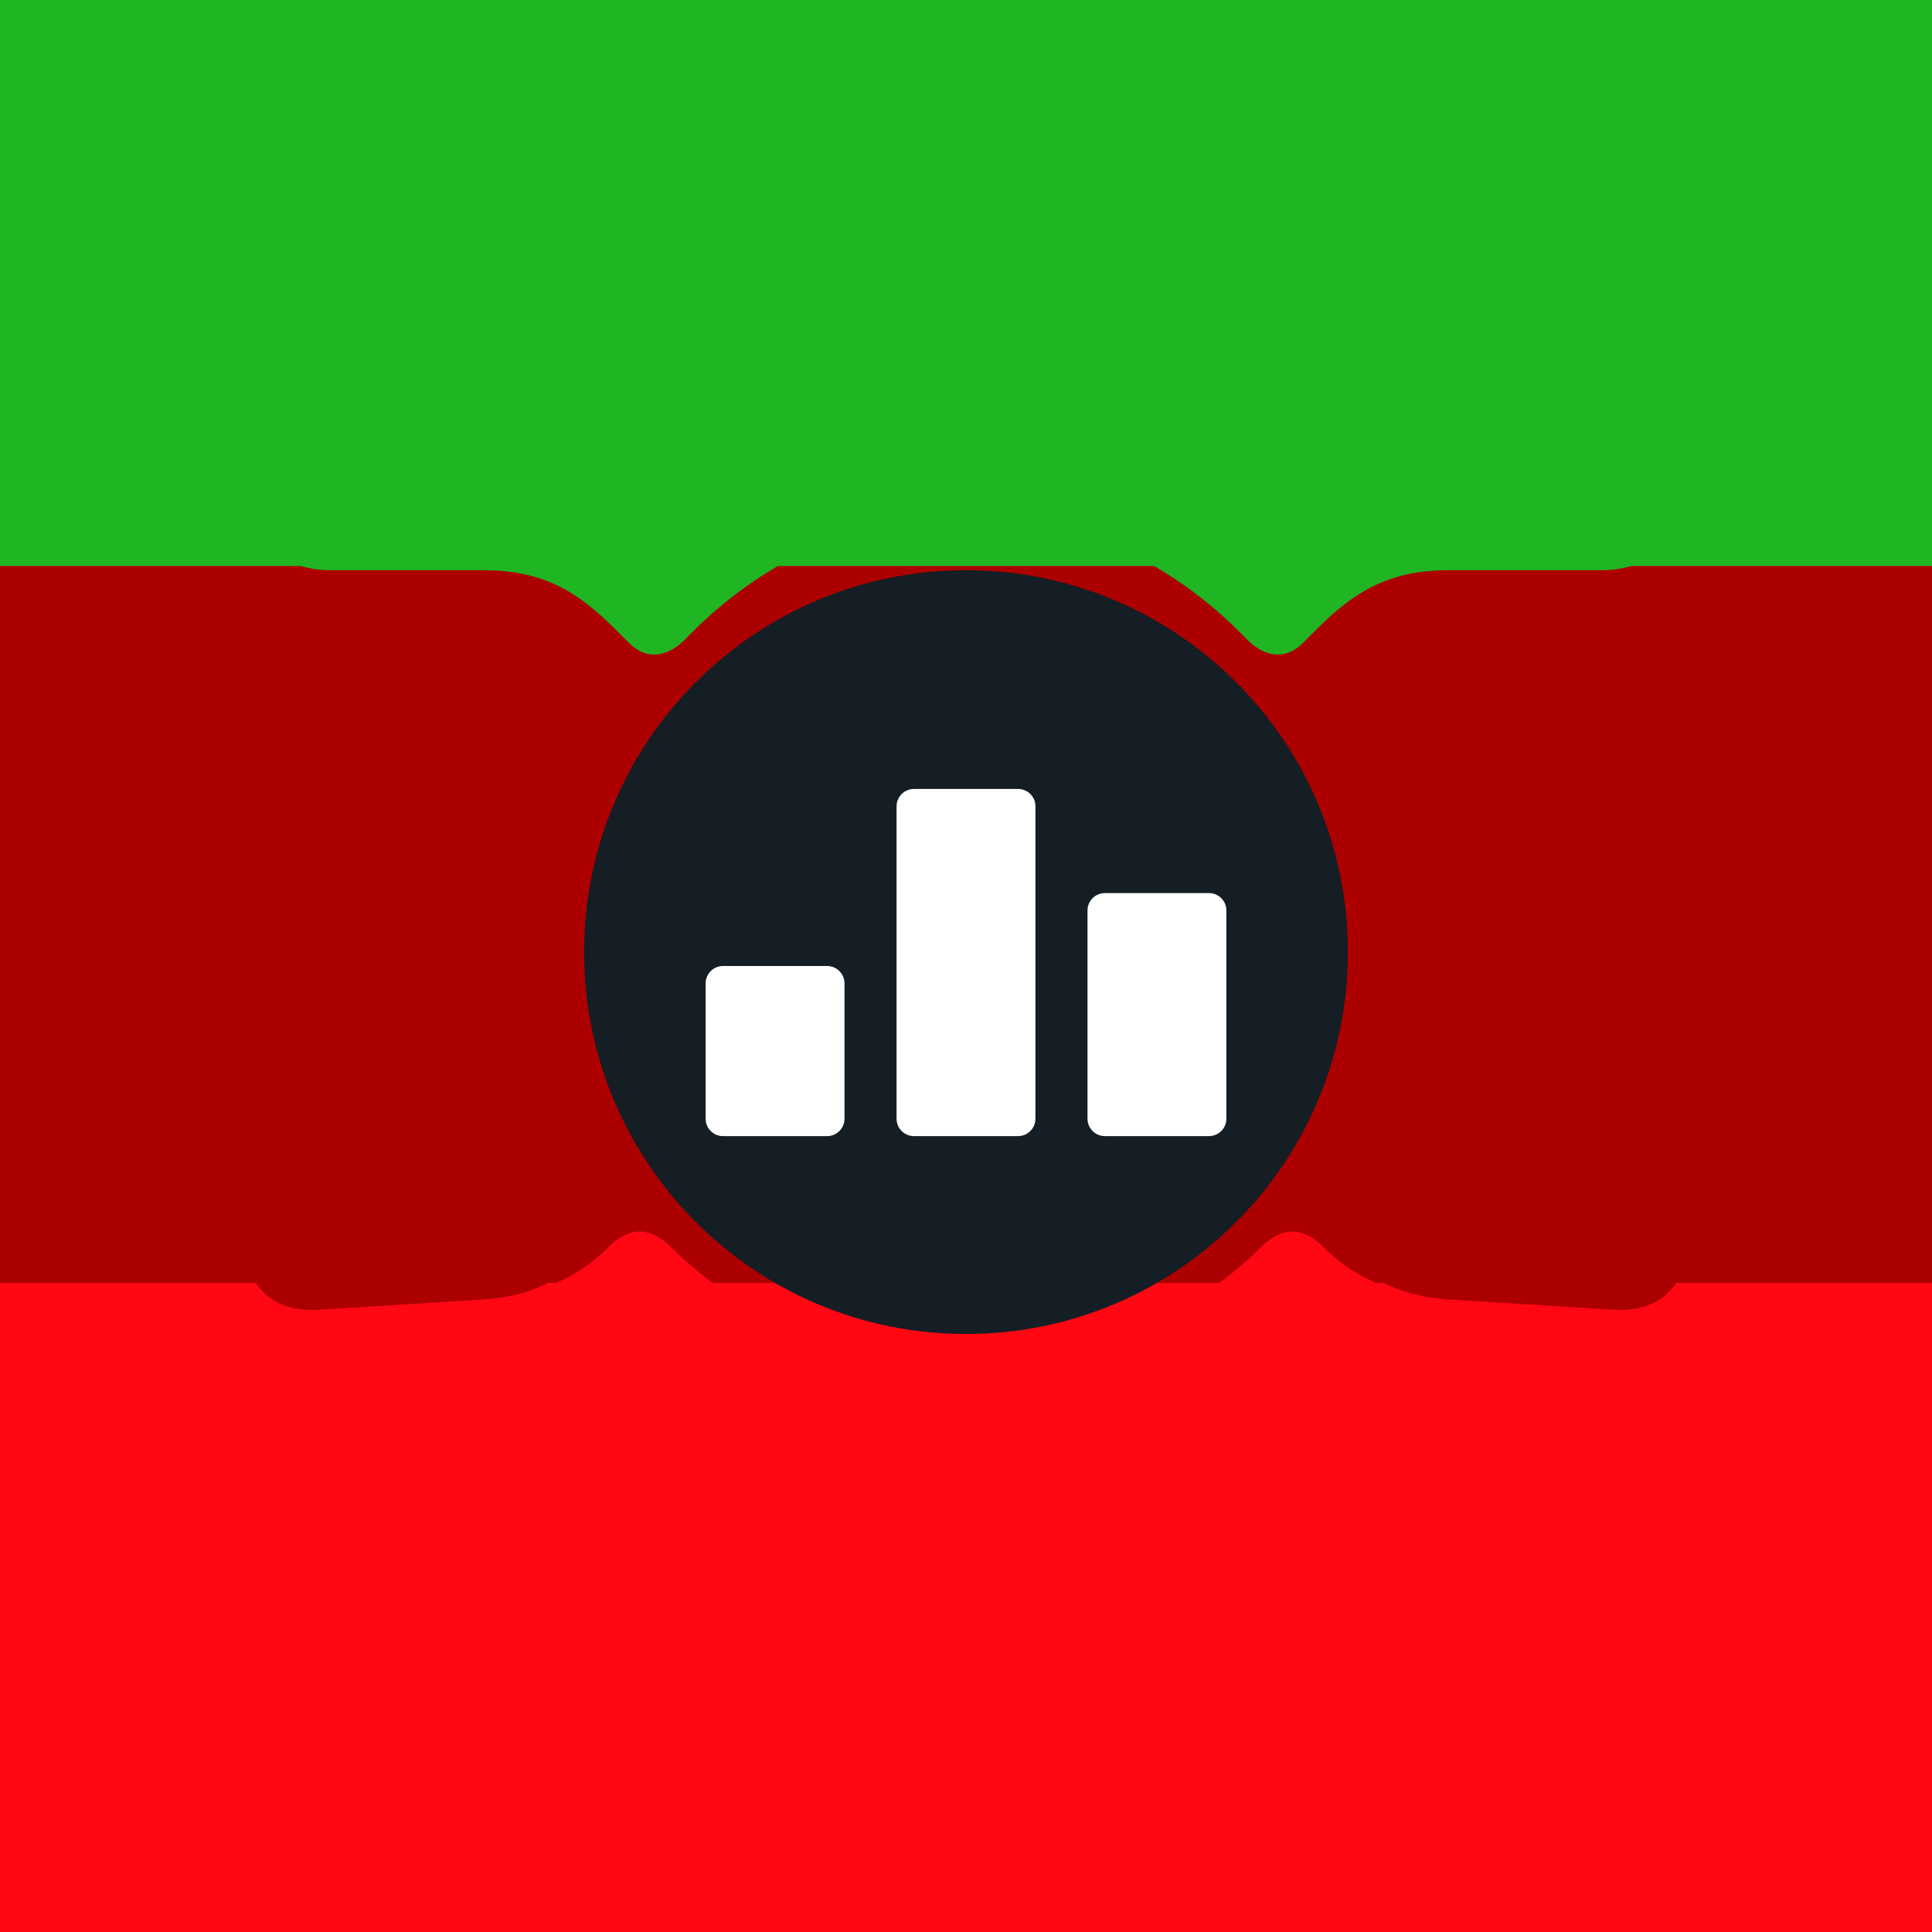
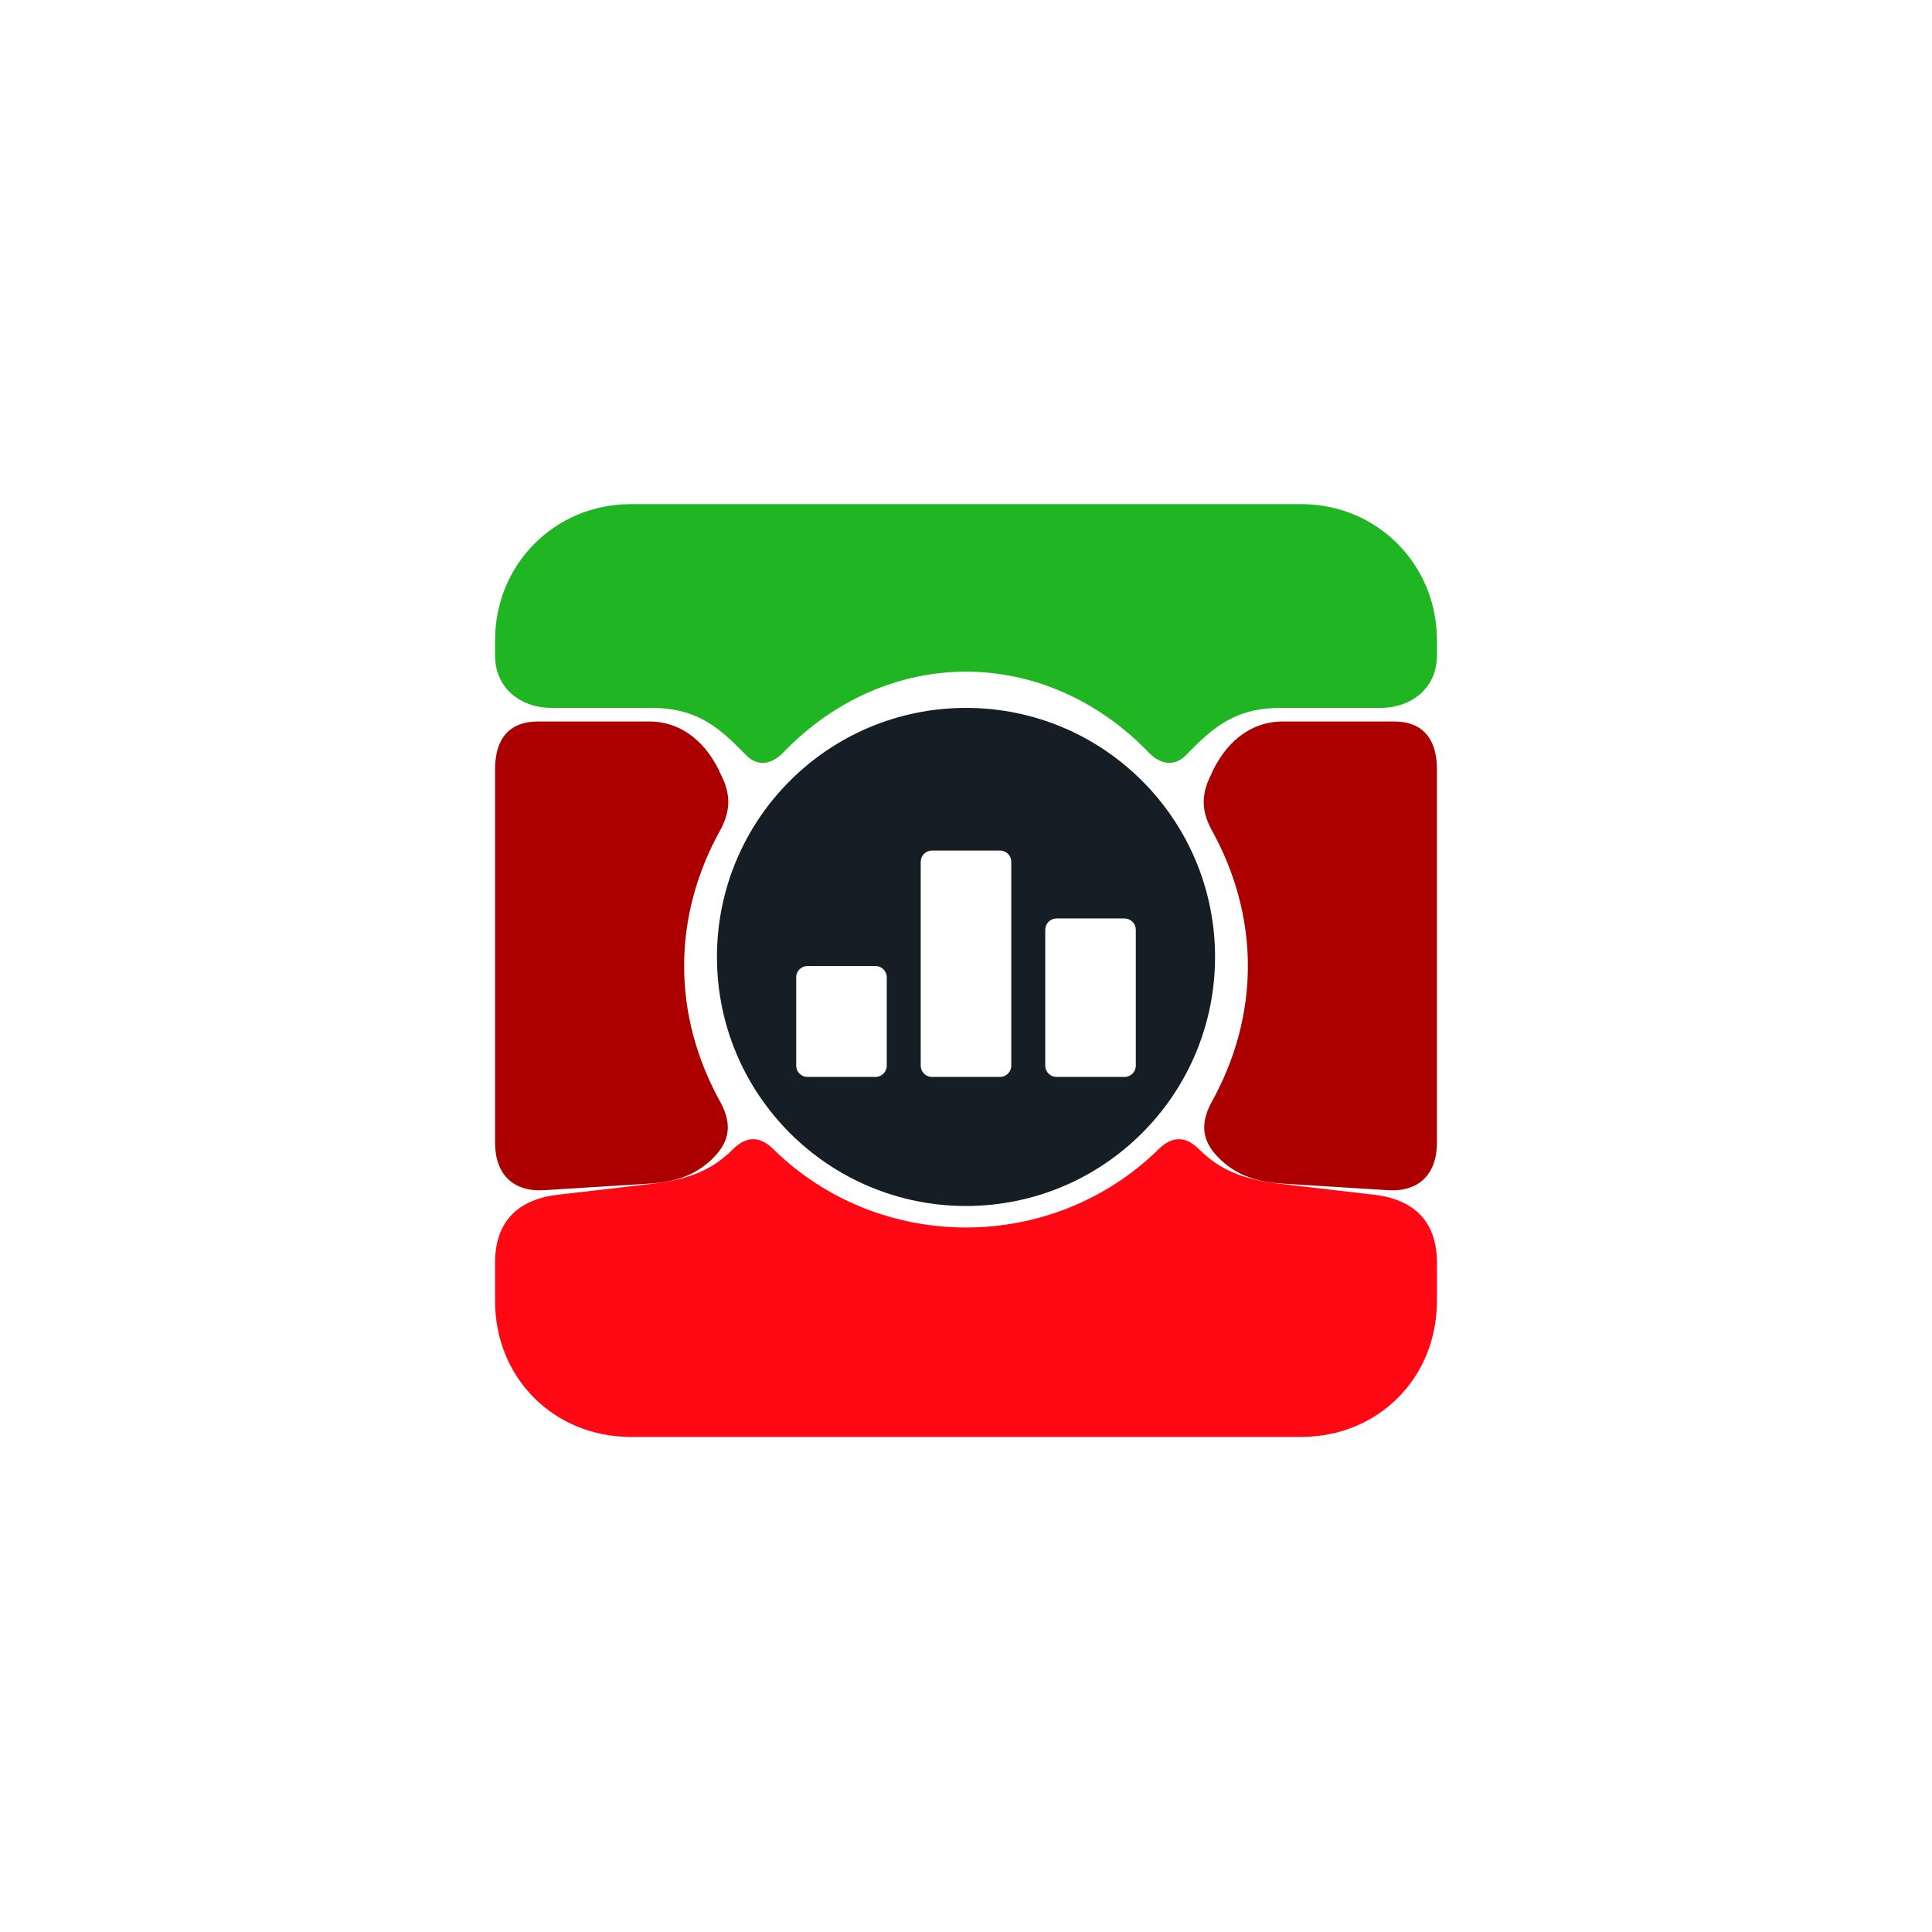
<svg xmlns="http://www.w3.org/2000/svg" viewBox="0 0 512 512">
-   <rect width="512" height="512" fill="#ac0000" />
-   <rect width="512" height="150" fill="#20b523" />
-   <rect y="340" width="512" height="172" fill="#ff0713" />
-   <g transform="translate(20.48 20.48) scale(.92)">
+   <rect width="512" height="512" fill="#fff" />
+   <g transform="translate(102.4 102.4) scale(.60)">
    <path fill="#20b523" d="M108 52h296c34 0 60 27 60 60v7c0 14-11 23-25 23h-44c-17 0-27 6-38 17l-4 4c-5 5-11 4-16-1-46-48-116-48-162 0-5 5-11 6-16 1l-4-4c-11-11-21-17-38-17H73c-14 0-25-9-25-23v-7c0-33 26-60 60-60Z" />
    <path fill="#ac0000" d="M67 148h49c15 0 26 10 32 24 4 8 4 15 0 23-22 39-22 83 0 122 4 8 4 15-2 22-7 8-16 12-28 13l-48 3c-14 1-22-7-22-21V169c0-13 6-21 19-21Z" />
    <path fill="#ac0000" d="M445 148h-49c-15 0-26 10-32 24-4 8-4 15 0 23 22 39 22 83 0 122-4 8-4 15 2 22 7 8 16 12 28 13l48 3c14 1 22-7 22-21V169c0-13-6-21-19-21Z" />
    <path fill="#ff0713" d="m76 357 43-5c15-2 25-6 34-15 6-6 12-6 18 0 47 46 123 46 170 0 6-6 12-6 18 0 9 9 19 13 34 15l43 5c18 2 28 12 28 30v17c0 34-26 60-60 60H108c-34 0-60-26-60-60v-17c0-18 10-28 28-30Z" />
    <circle cx="256" cy="252" r="110" fill="#141e24" />
    <g fill="#fff" id="bars">
      <rect x="181" y="256" width="40" height="49" rx="5" />
      <rect x="236" y="205" width="40" height="100" rx="5" />
      <rect x="291" y="235" width="40" height="70" rx="5" />
    </g>
  </g>
</svg>
